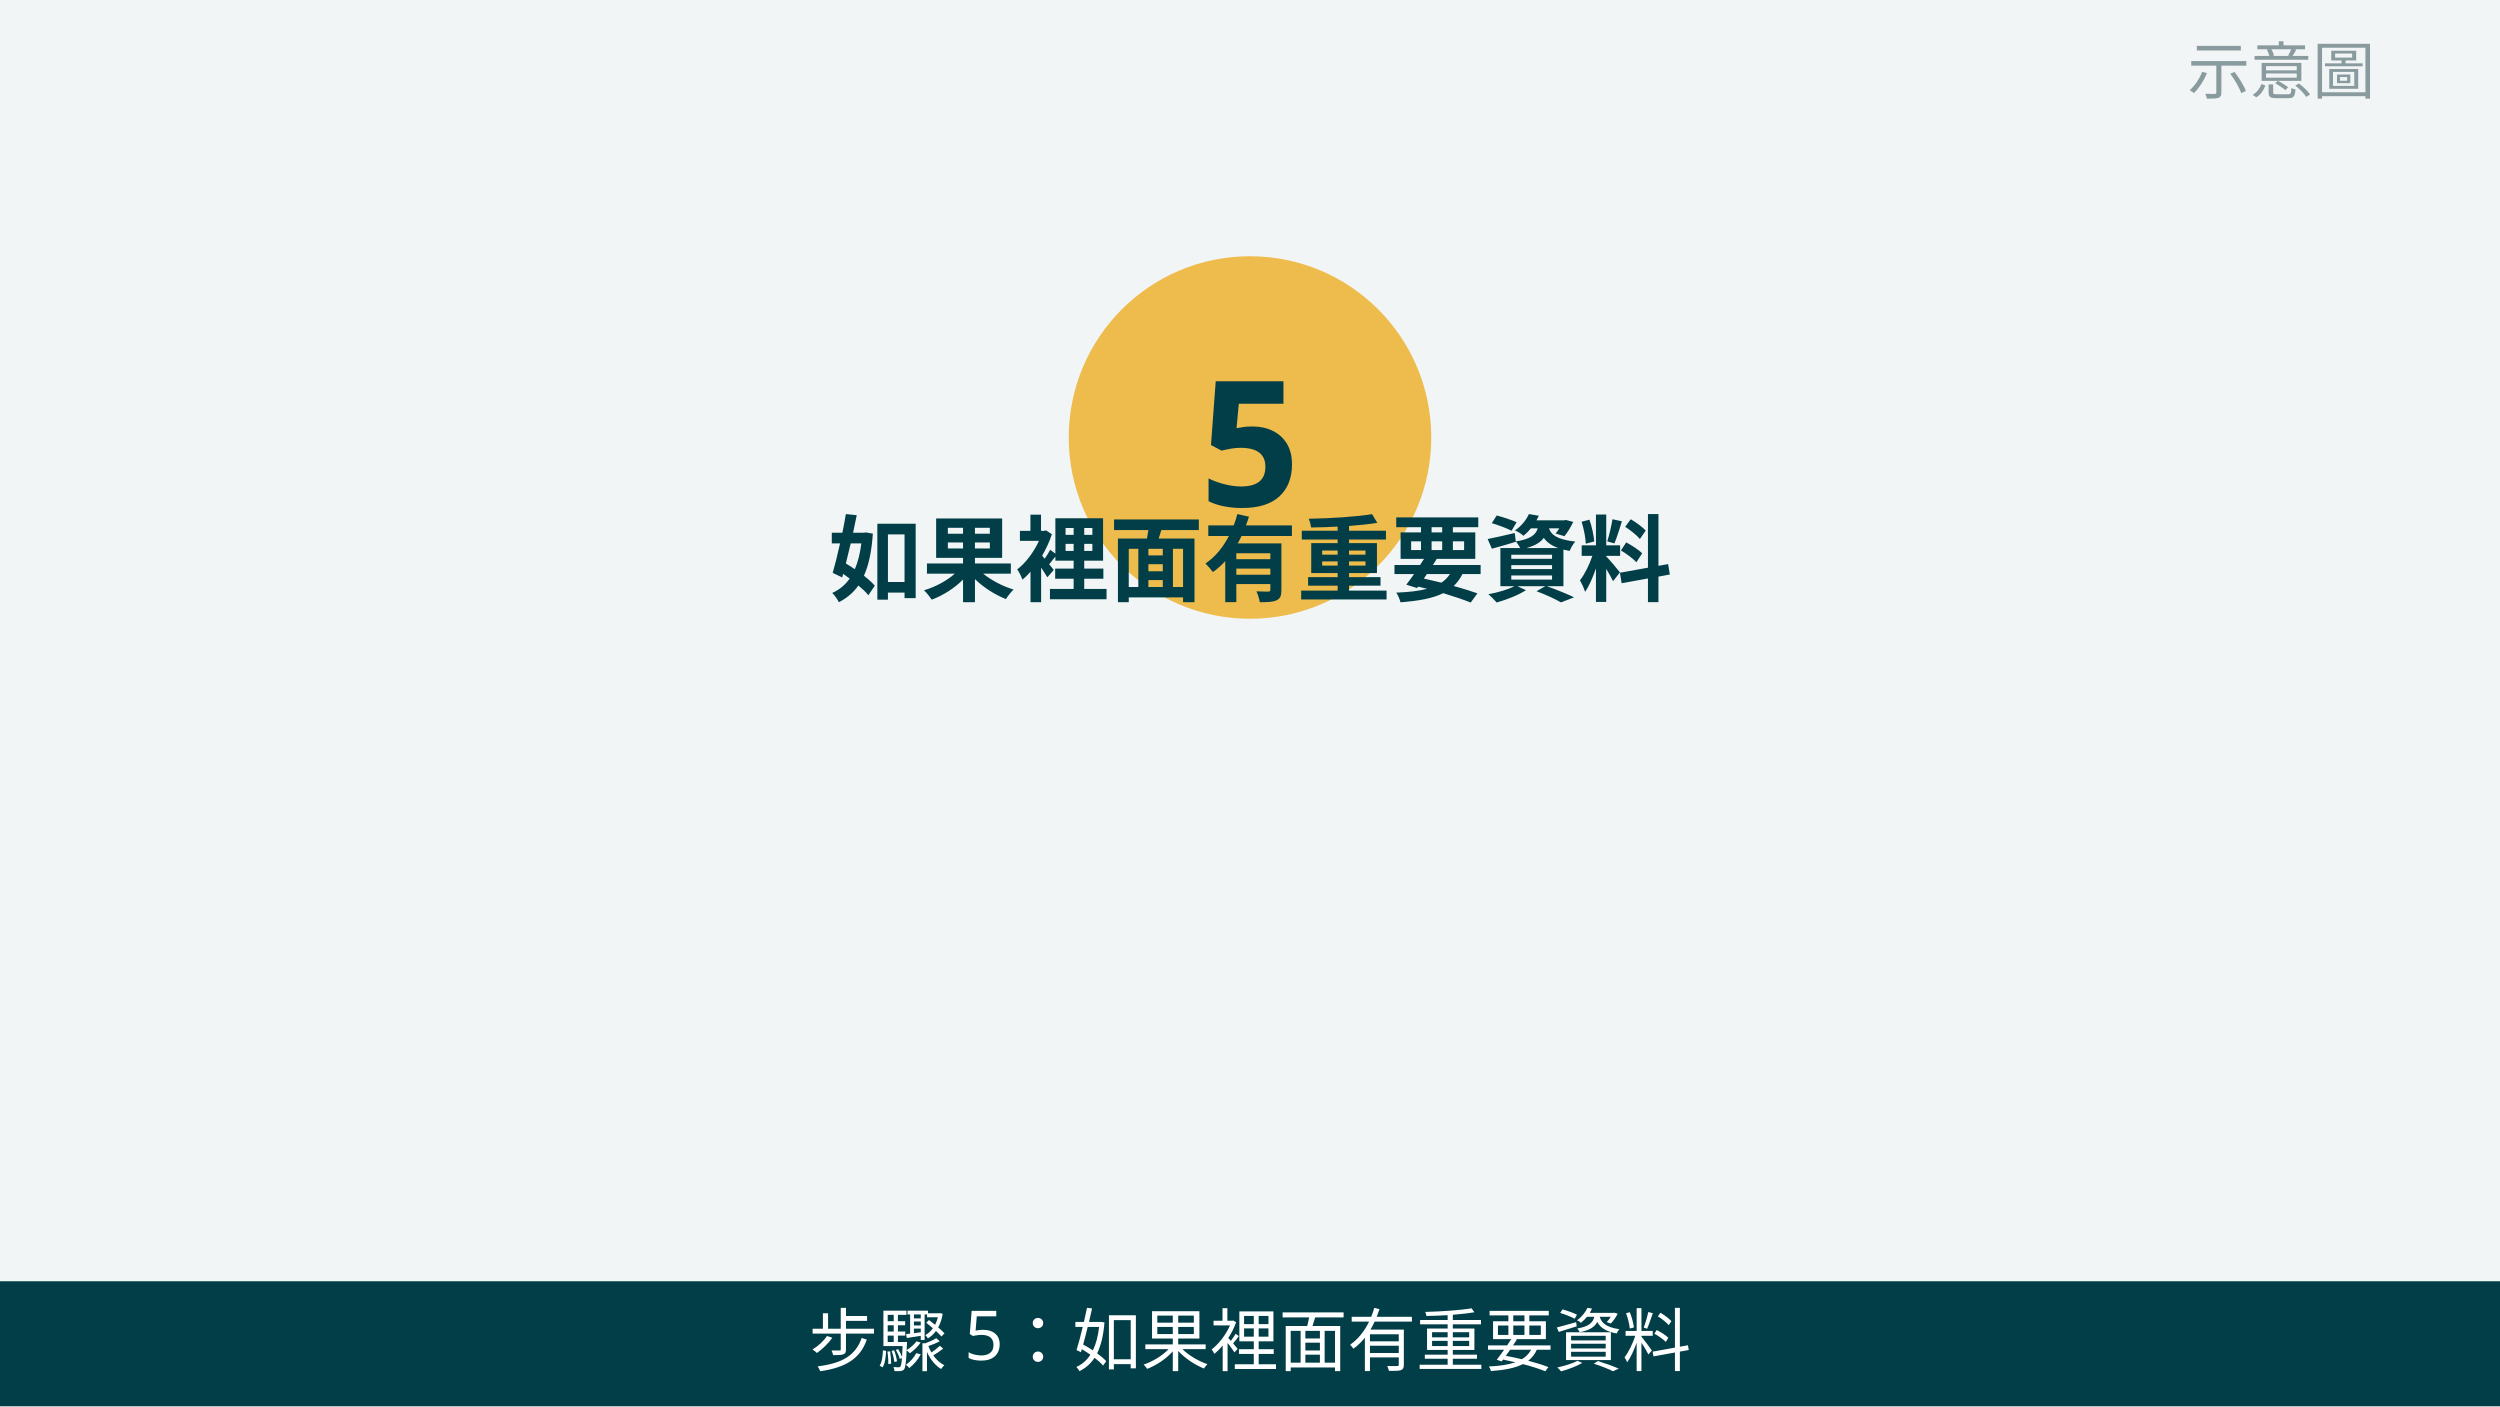
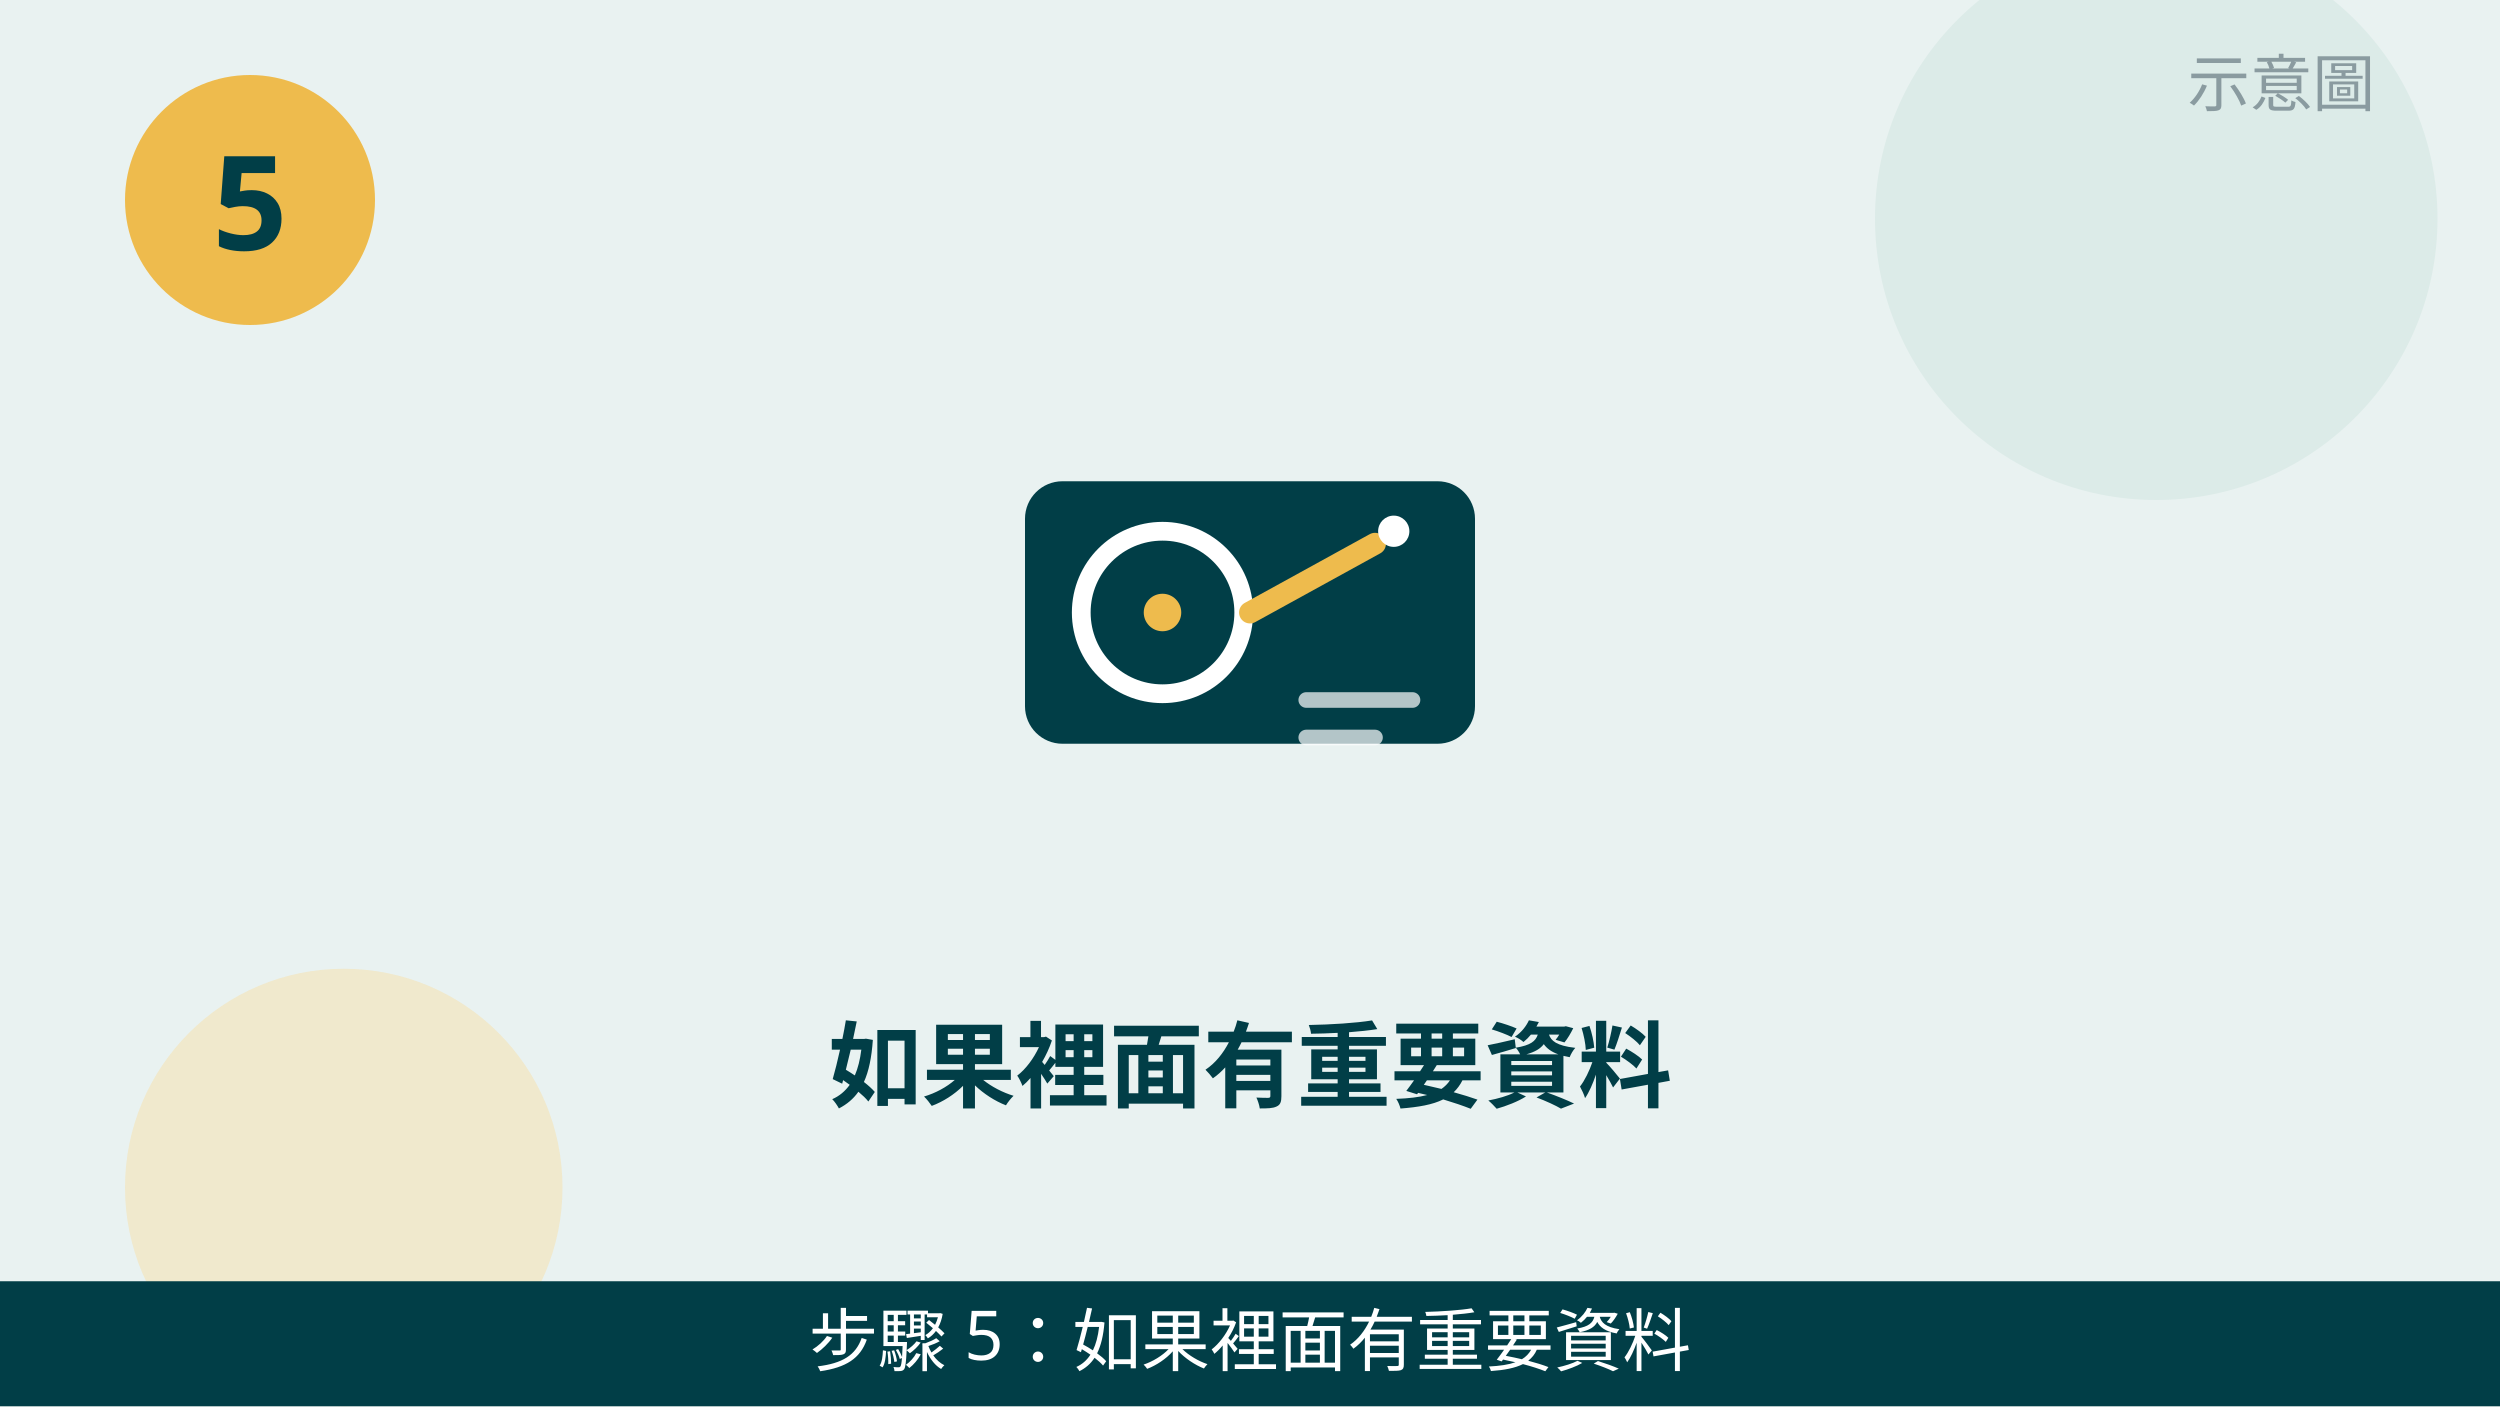
<svg xmlns="http://www.w3.org/2000/svg" width="800" height="450" viewBox="0 0 800 450" font-family="Noto Sans TC, sans-serif">
-   <rect width="800" height="450" fill="#f2f5f5" />
-   <text x="700" y="30" font-size="20" fill="#8a9ba0">示意圖</text>
-   <circle cx="400" cy="140" r="58" fill="#eebb4d" />
-   <text x="400" y="162" font-size="56" fill="#013e47" text-anchor="middle" font-weight="bold">5</text>
-   <text x="400" y="190" font-size="30" fill="#013e47" text-anchor="middle" font-weight="bold">如果裡面有重要資料</text>
+   <rect width="800" height="450" fill="#e9f2f1" />
+   <circle cx="690" cy="70" r="90" fill="#dcebe8" />
+   <circle cx="110" cy="380" r="70" fill="#f3e5bd" opacity="0.7" />
+   <text x="700" y="34" font-size="20" fill="#8a9ba0">示意圖</text>
+   <circle cx="80" cy="64" r="40" fill="#eebb4d" />
+   <text x="80" y="80" font-size="42" fill="#013e47" text-anchor="middle" font-weight="bold">5</text>
+   <g transform="translate(300,96)">
+     <rect x="28" y="58" width="144" height="84" rx="12" fill="#013e47" />
+     <circle cx="72" cy="100" r="26" fill="none" stroke="#ffffff" stroke-width="6" />
+     <circle cx="72" cy="100" r="6" fill="#eebb4d" />
+     <path d="M100 100 L140 78" stroke="#eebb4d" stroke-width="7" stroke-linecap="round" />
+     <circle cx="146" cy="74" r="5" fill="#ffffff" />
+     <path d="M118 128 h34 M118 140 h22" stroke="#ffffff" stroke-width="5" stroke-linecap="round" opacity="0.7" />
+   </g>
+   <text x="400" y="352" font-size="30" fill="#013e47" text-anchor="middle" font-weight="bold">如果裡面有重要資料</text>
  <rect x="0" y="410" width="800" height="40" fill="#013e47" />
  <text x="400" y="437" font-size="22" fill="#ffffff" text-anchor="middle">步驟 5：如果裡面有重要資料</text>
</svg>
